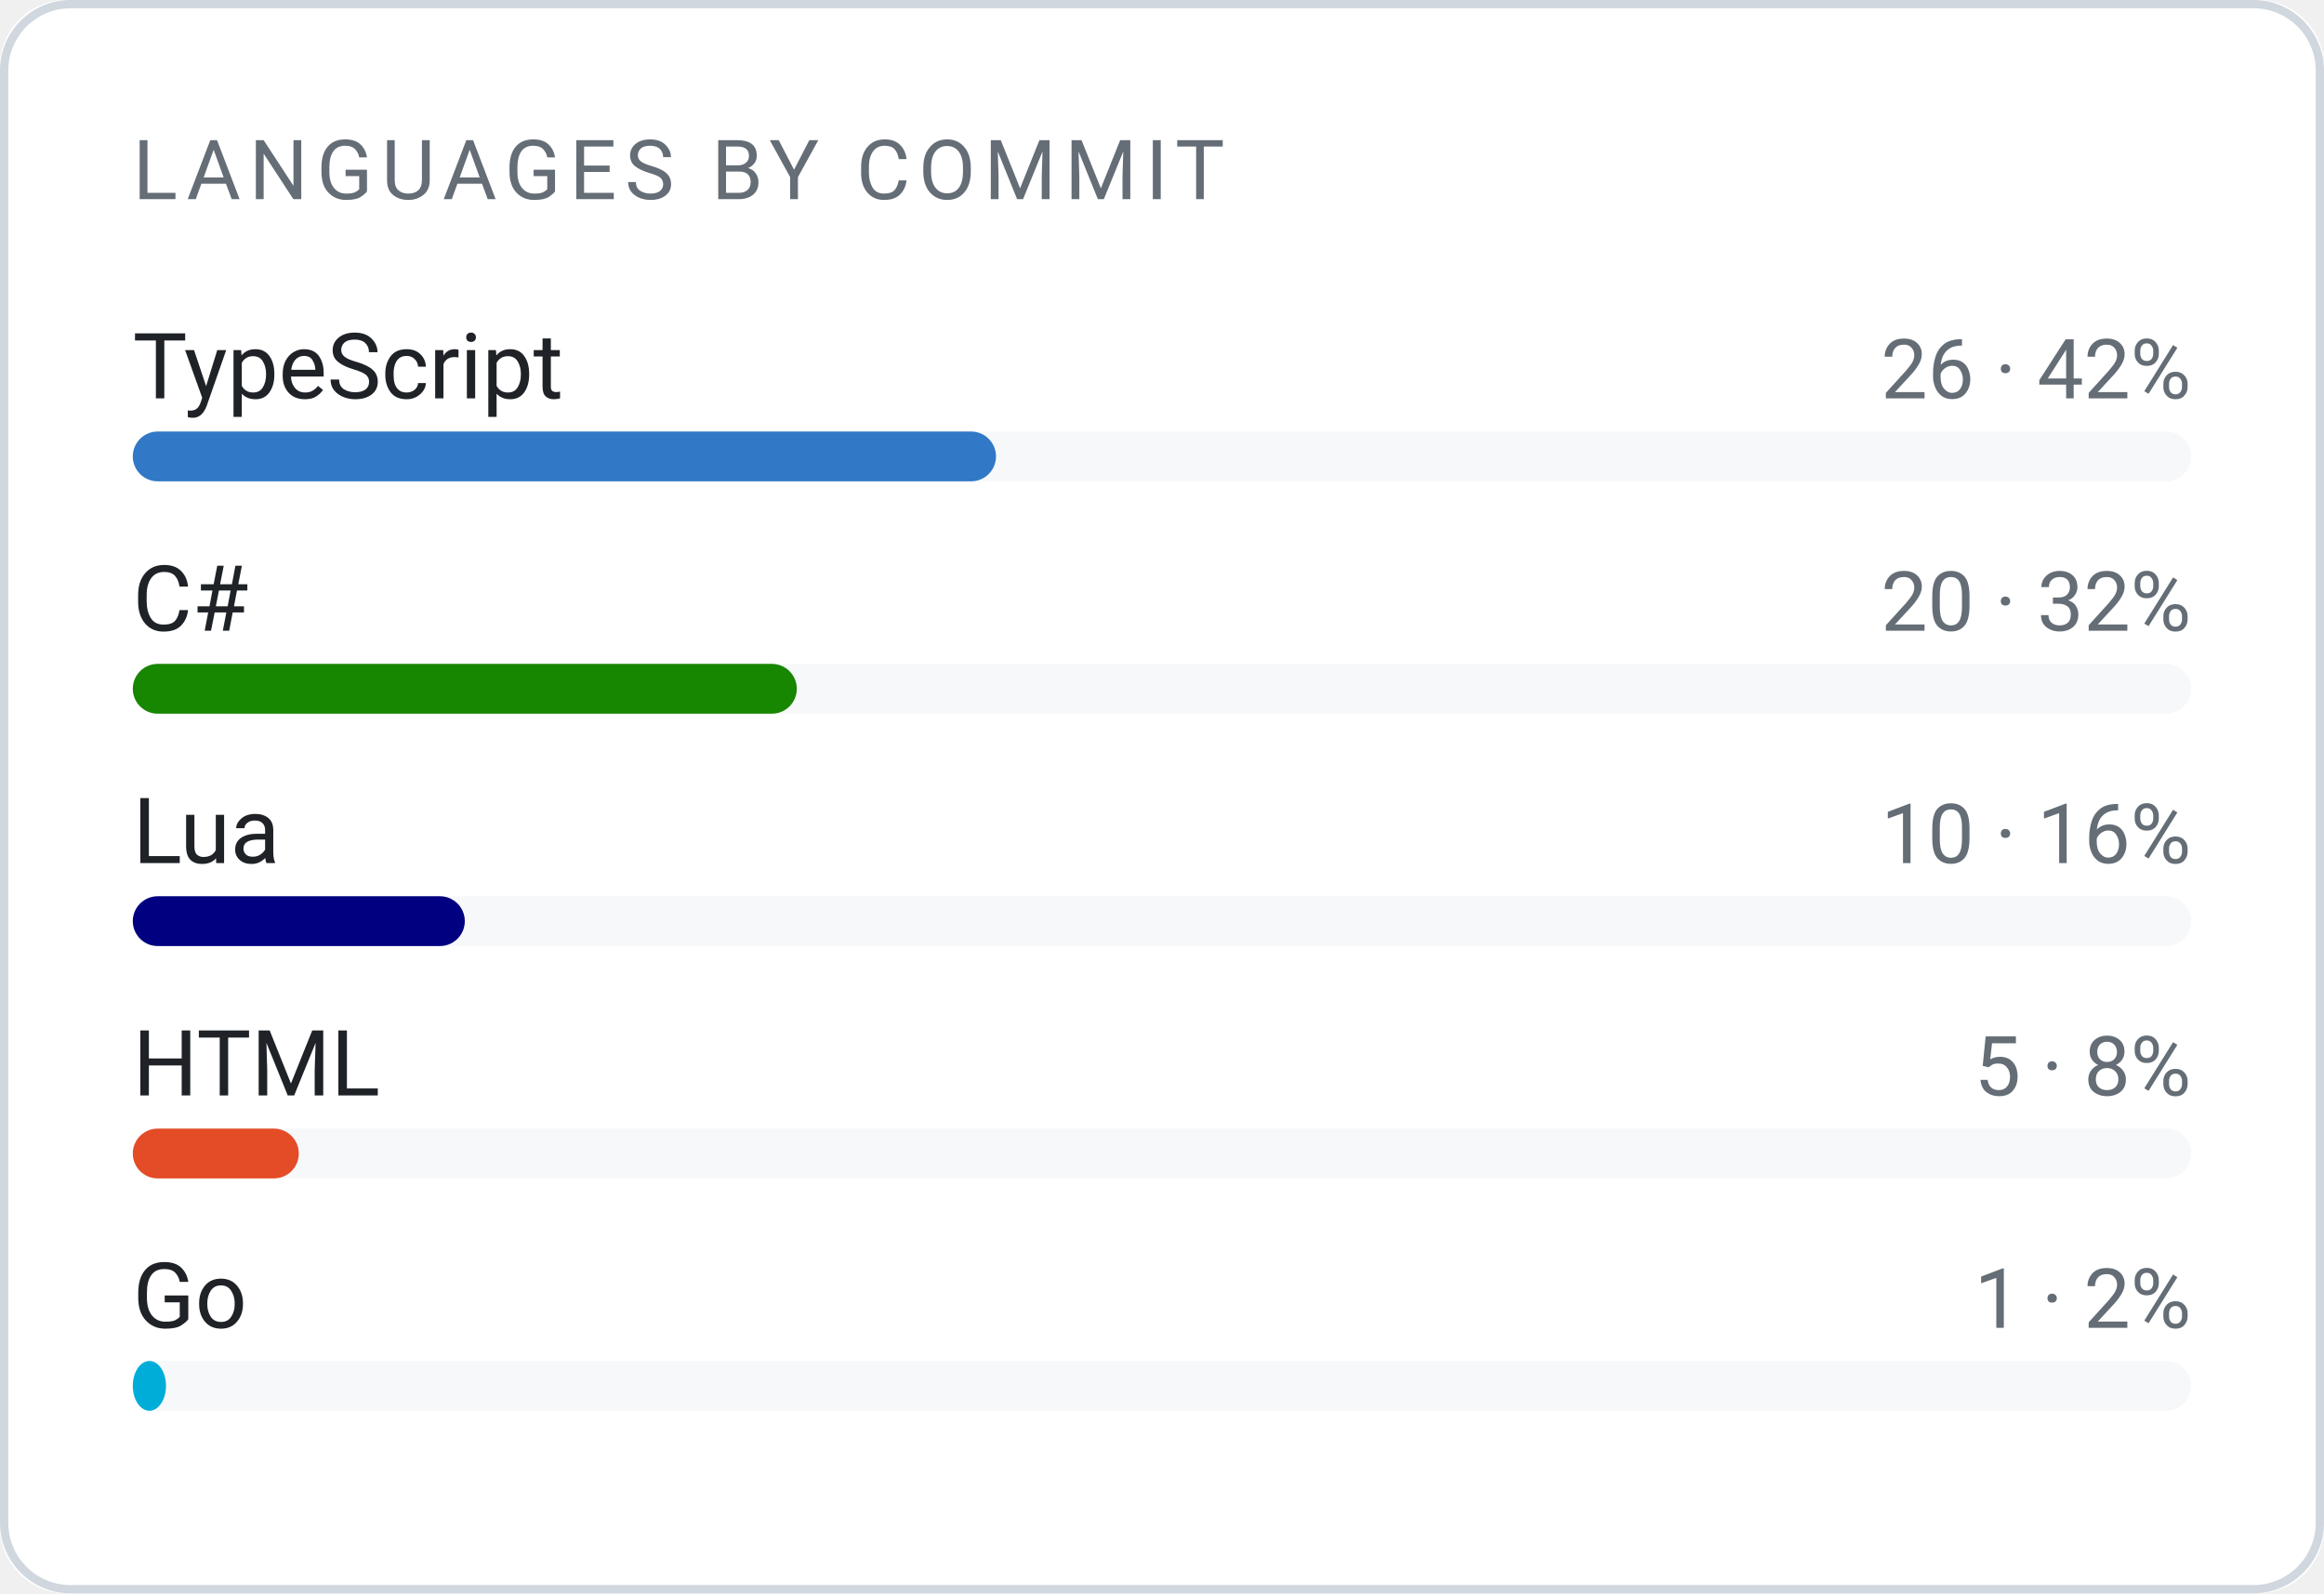
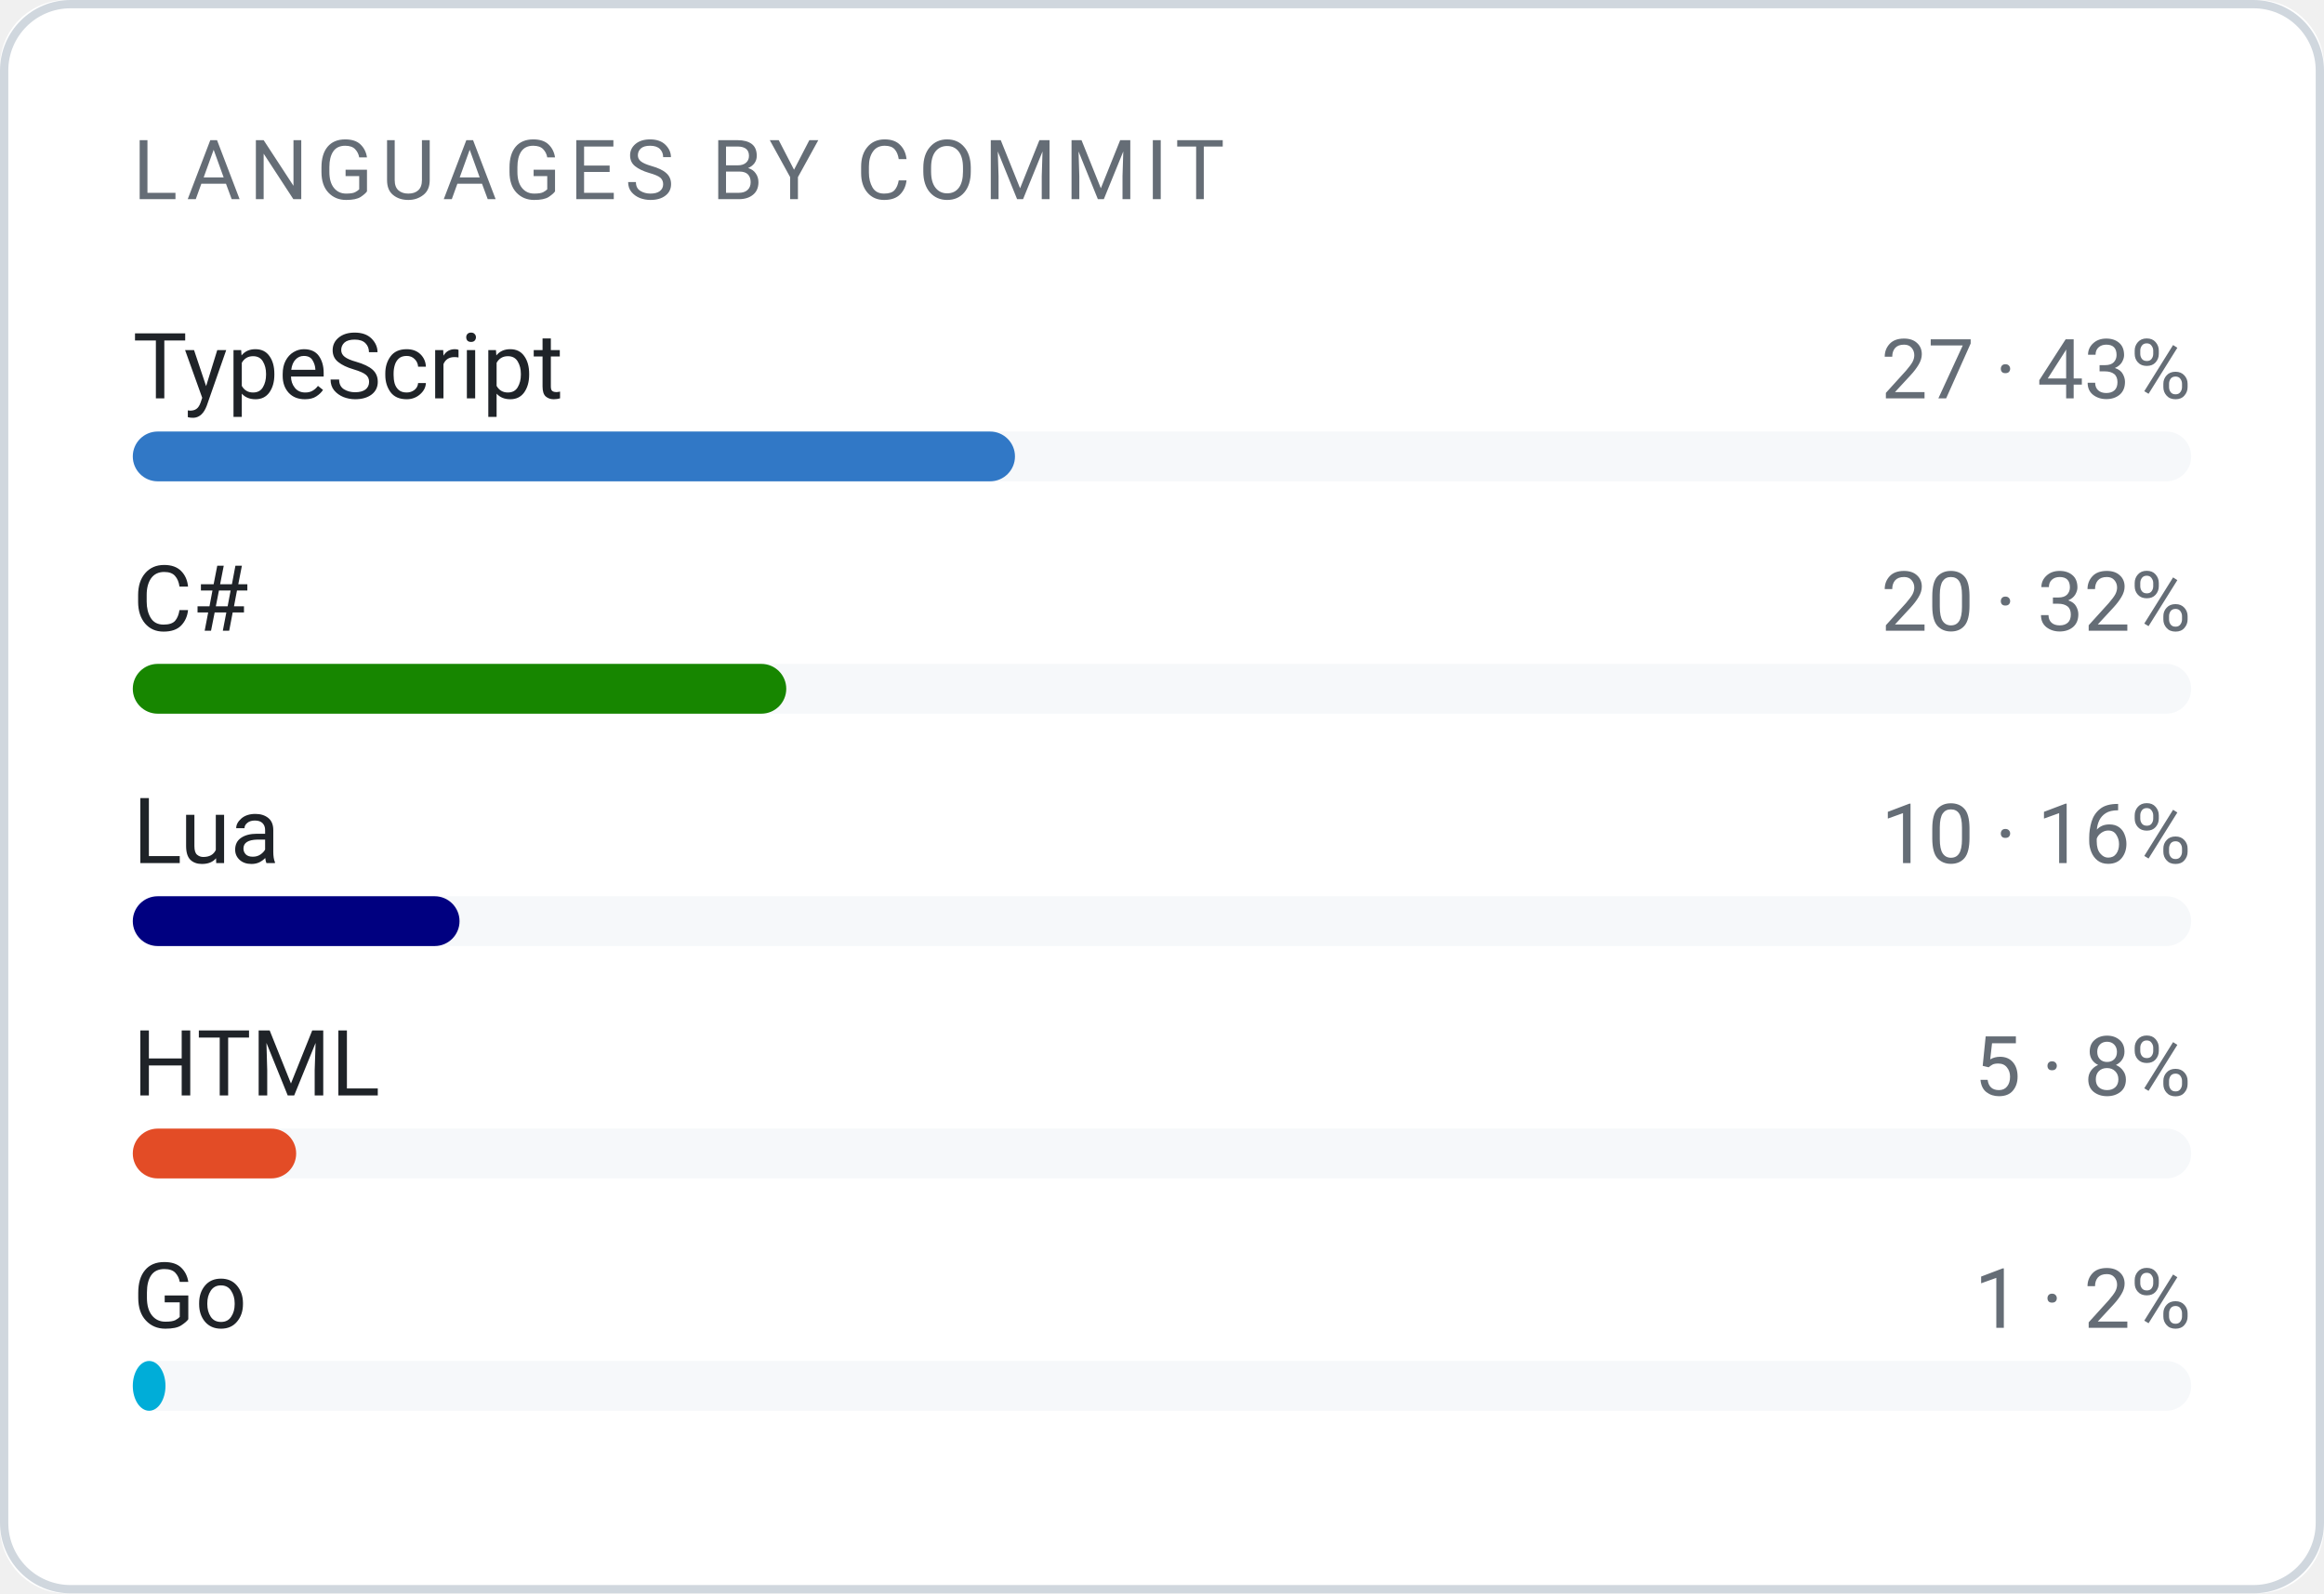
<svg xmlns="http://www.w3.org/2000/svg" viewBox="0 0 280 192" width="280" height="192" role="img" aria-label="Top languages by commit">
-   <style>text { font-family: -apple-system, BlinkMacSystemFont, "Segoe UI", Roboto, "Helvetica Neue", sans-serif; }</style>
-   <rect x="0" y="0" width="280" height="192" rx="8" ry="8" fill="#ffffff" />
-   <rect x="0.5" y="0.5" width="279" height="191" rx="8" ry="8" fill="none" stroke="#d0d7de" />
-   <text x="16" y="24" fill="#656d76" font-size="10" letter-spacing="0.1em">LANGUAGES BY COMMIT</text>
-   <text x="16" y="48" fill="#1f2328" font-size="11">TypeScript</text>
-   <text x="264" y="48" fill="#656d76" font-size="10" text-anchor="end">26 · 42%</text>
-   <rect x="16" y="52" width="248" height="6" rx="3" ry="3" fill="#f6f8fa" />
-   <rect x="16" y="52" width="104" height="6" rx="3" ry="3" fill="#3178c6" />
-   <text x="16" y="76" fill="#1f2328" font-size="11">C#</text>
-   <text x="264" y="76" fill="#656d76" font-size="10" text-anchor="end">20 · 32%</text>
-   <rect x="16" y="80" width="248" height="6" rx="3" ry="3" fill="#f6f8fa" />
-   <rect x="16" y="80" width="80" height="6" rx="3" ry="3" fill="#178600" />
-   <text x="16" y="104" fill="#1f2328" font-size="11">Lua</text>
-   <text x="264" y="104" fill="#656d76" font-size="10" text-anchor="end">10 · 16%</text>
-   <rect x="16" y="108" width="248" height="6" rx="3" ry="3" fill="#f6f8fa" />
-   <rect x="16" y="108" width="40" height="6" rx="3" ry="3" fill="#000080" />
-   <text x="16" y="132" fill="#1f2328" font-size="11">HTML</text>
-   <text x="264" y="132" fill="#656d76" font-size="10" text-anchor="end">5 · 8%</text>
-   <rect x="16" y="136" width="248" height="6" rx="3" ry="3" fill="#f6f8fa" />
-   <rect x="16" y="136" width="20" height="6" rx="3" ry="3" fill="#e34c26" />
-   <text x="16" y="160" fill="#1f2328" font-size="11">Go</text>
-   <text x="264" y="160" fill="#656d76" font-size="10" text-anchor="end">1 · 2%</text>
-   <rect x="16" y="164" width="248" height="6" rx="3" ry="3" fill="#f6f8fa" />
-   <rect x="16" y="164" width="4" height="6" rx="3" ry="3" fill="#00ADD8" />
+   <style>
+   text { font-family: -apple-system, BlinkMacSystemFont, "Segoe UI", Roboto, "Helvetica Neue", sans-serif; }
+   .bg { fill: #ffffff; }
+   .panel { fill: #f6f8fa; }
+   .border { stroke: #d0d7de; }
+   .fg { fill: #1f2328; }
+   .muted { fill: #656d76; }
+   .accent { fill: #0969da; }
+   .accent2 { fill: #1f883d; }
+   .accent-stroke { stroke: #0969da; }
+   @media (prefers-color-scheme: dark) {
+     .bg { fill: #0d1117; }
+     .panel { fill: #161b22; }
+     .border { stroke: #30363d; }
+     .fg { fill: #e6edf3; }
+     .muted { fill: #7d8590; }
+     .accent { fill: #58a6ff; }
+     .accent2 { fill: #3fb950; }
+     .accent-stroke { stroke: #58a6ff; }
+   }
+ </style>
+   <rect class="bg" x="0" y="0" width="280" height="192" rx="8" ry="8" />
+   <rect class="border" x="0.5" y="0.5" width="279" height="191" rx="8" ry="8" fill="none" />
+   <text class="muted" x="16" y="24" font-size="10" letter-spacing="0.1em">LANGUAGES BY COMMIT</text>
+   <text class="fg" x="16" y="48" font-size="11">TypeScript</text>
+   <text class="muted" x="264" y="48" font-size="10" text-anchor="end">27 · 43%</text>
+   <rect class="panel" x="16" y="52" width="248" height="6" rx="3" ry="3" />
+   <rect x="16" y="52" width="106.286" height="6" rx="3" ry="3" fill="#3178c6" />
+   <text class="fg" x="16" y="76" font-size="11">C#</text>
+   <text class="muted" x="264" y="76" font-size="10" text-anchor="end">20 · 32%</text>
+   <rect class="panel" x="16" y="80" width="248" height="6" rx="3" ry="3" />
+   <rect x="16" y="80" width="78.73" height="6" rx="3" ry="3" fill="#178600" />
+   <text class="fg" x="16" y="104" font-size="11">Lua</text>
+   <text class="muted" x="264" y="104" font-size="10" text-anchor="end">10 · 16%</text>
+   <rect class="panel" x="16" y="108" width="248" height="6" rx="3" ry="3" />
+   <rect x="16" y="108" width="39.365" height="6" rx="3" ry="3" fill="#000080" />
+   <text class="fg" x="16" y="132" font-size="11">HTML</text>
+   <text class="muted" x="264" y="132" font-size="10" text-anchor="end">5 · 8%</text>
+   <rect class="panel" x="16" y="136" width="248" height="6" rx="3" ry="3" />
+   <rect x="16" y="136" width="19.683" height="6" rx="3" ry="3" fill="#e34c26" />
+   <text class="fg" x="16" y="160" font-size="11">Go</text>
+   <text class="muted" x="264" y="160" font-size="10" text-anchor="end">1 · 2%</text>
+   <rect class="panel" x="16" y="164" width="248" height="6" rx="3" ry="3" />
+   <rect x="16" y="164" width="3.937" height="6" rx="3" ry="3" fill="#00ADD8" />
</svg>
